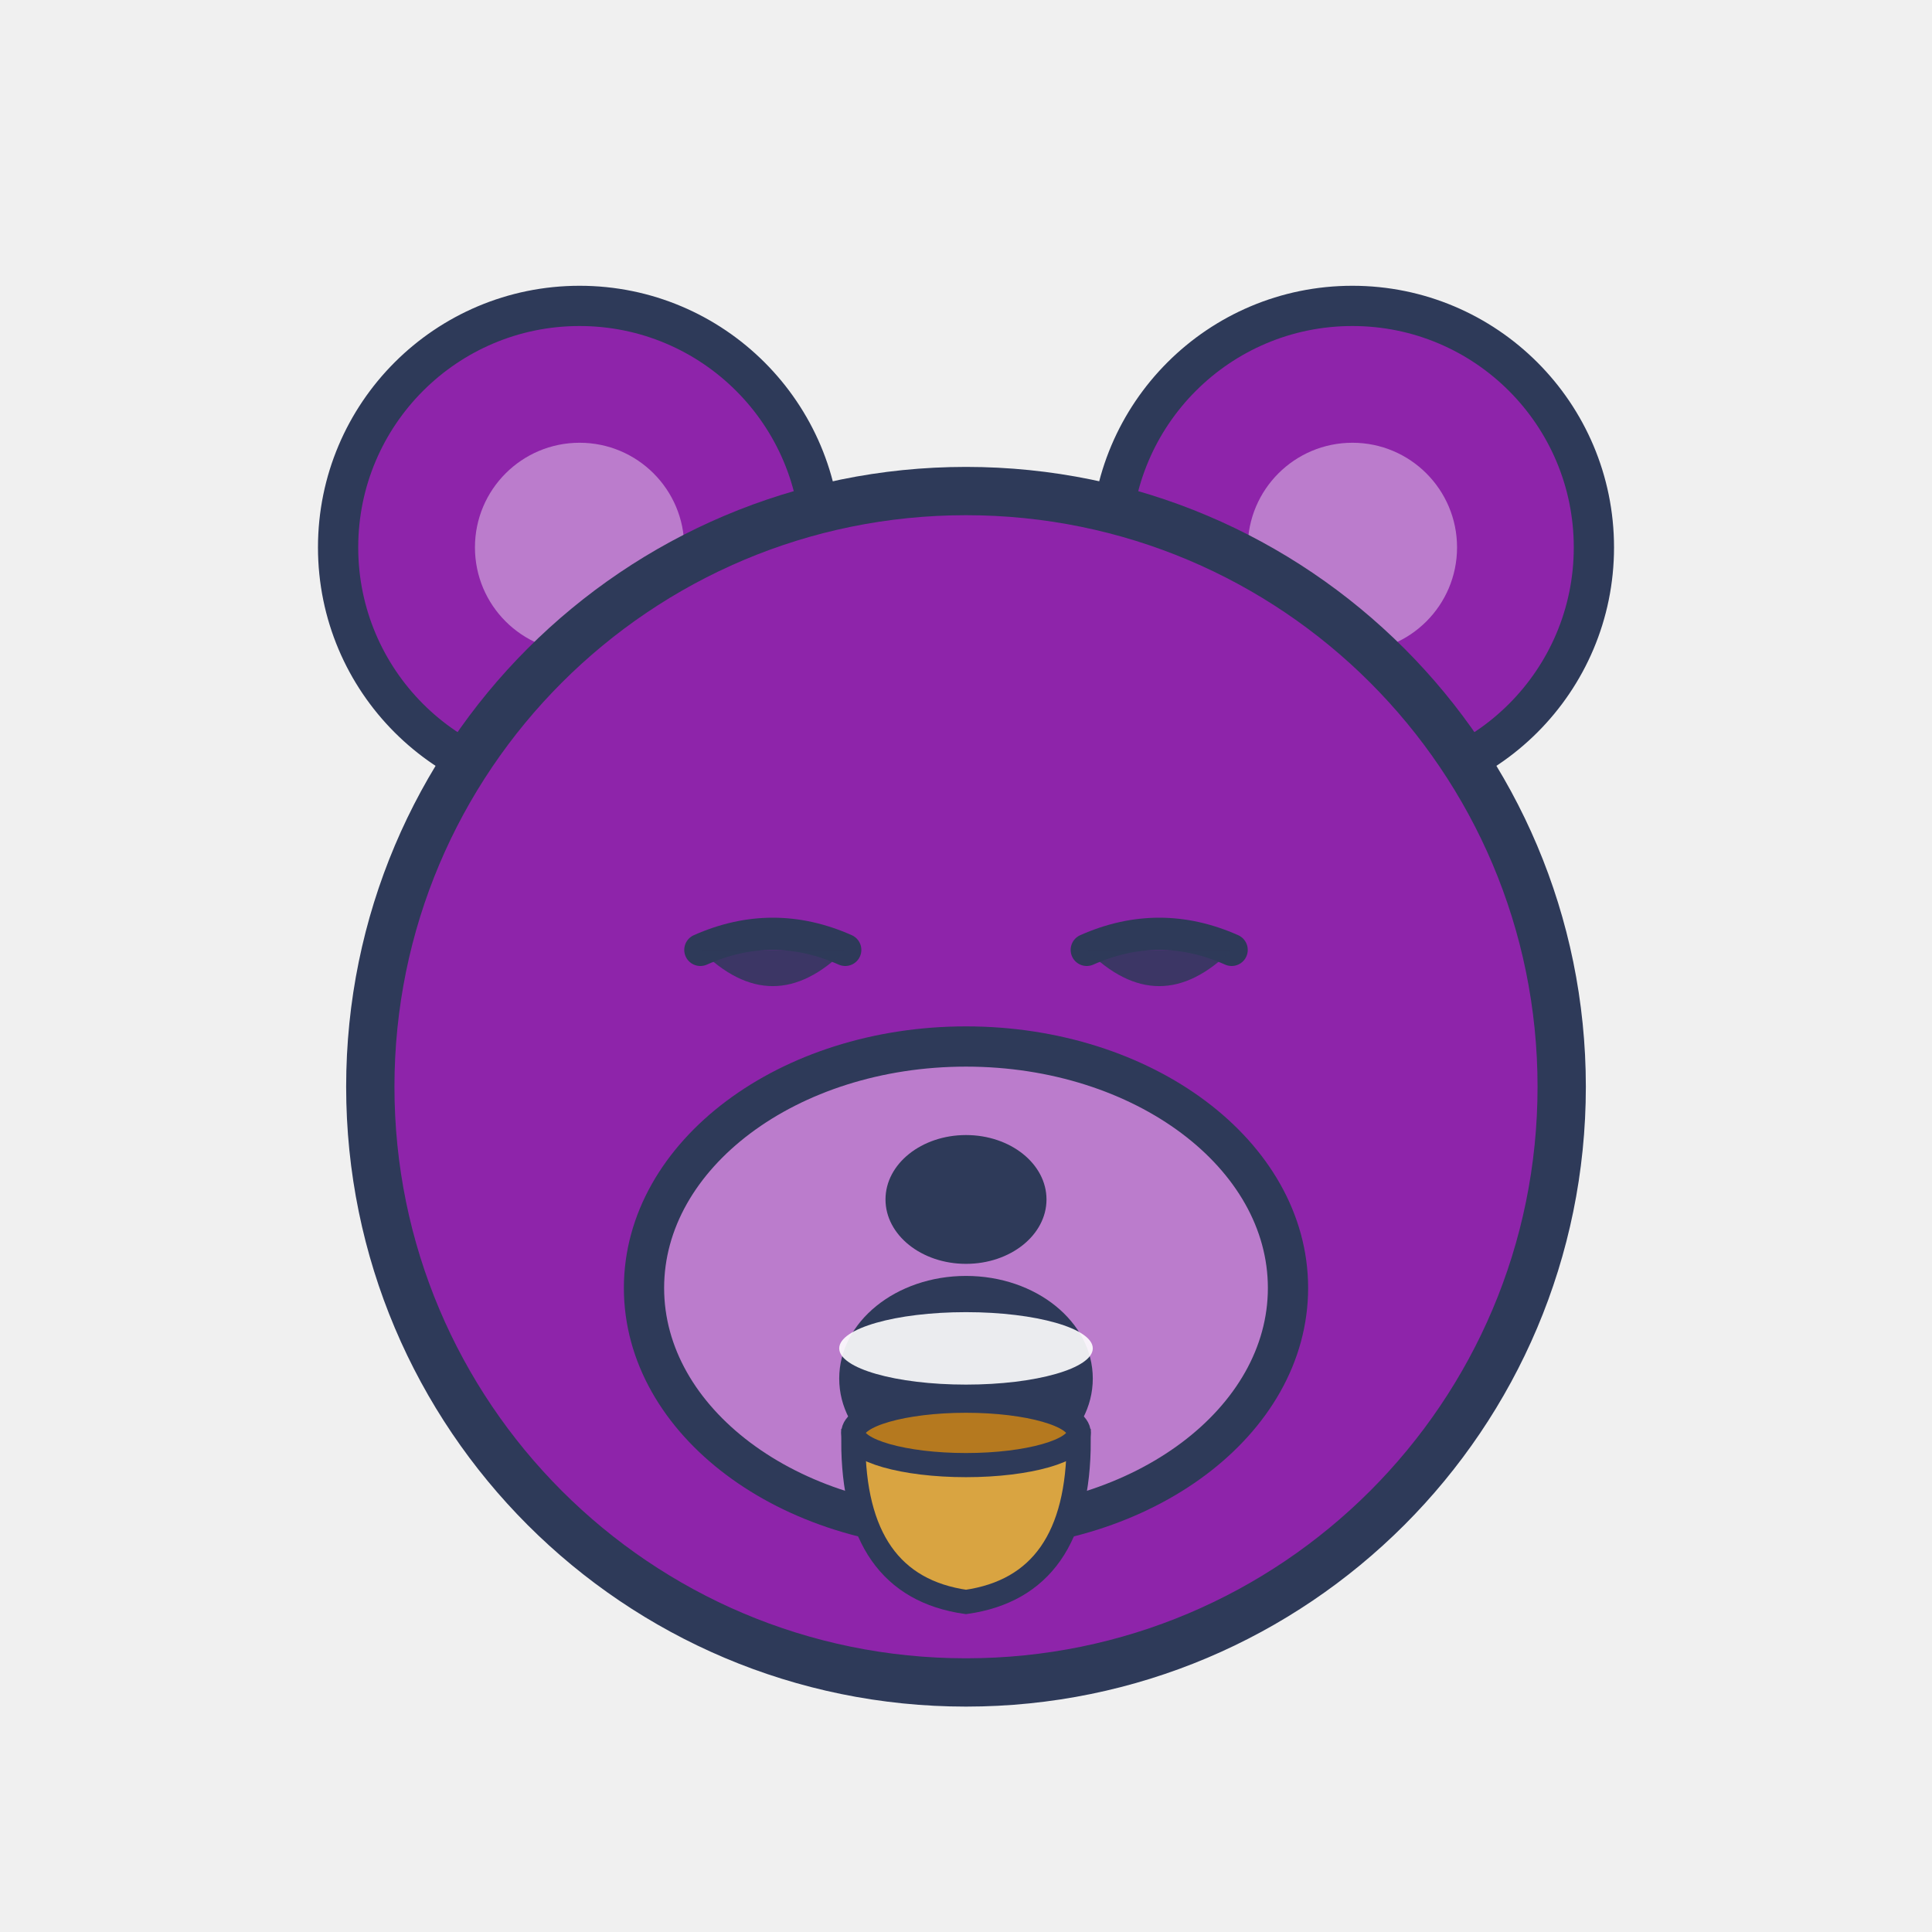
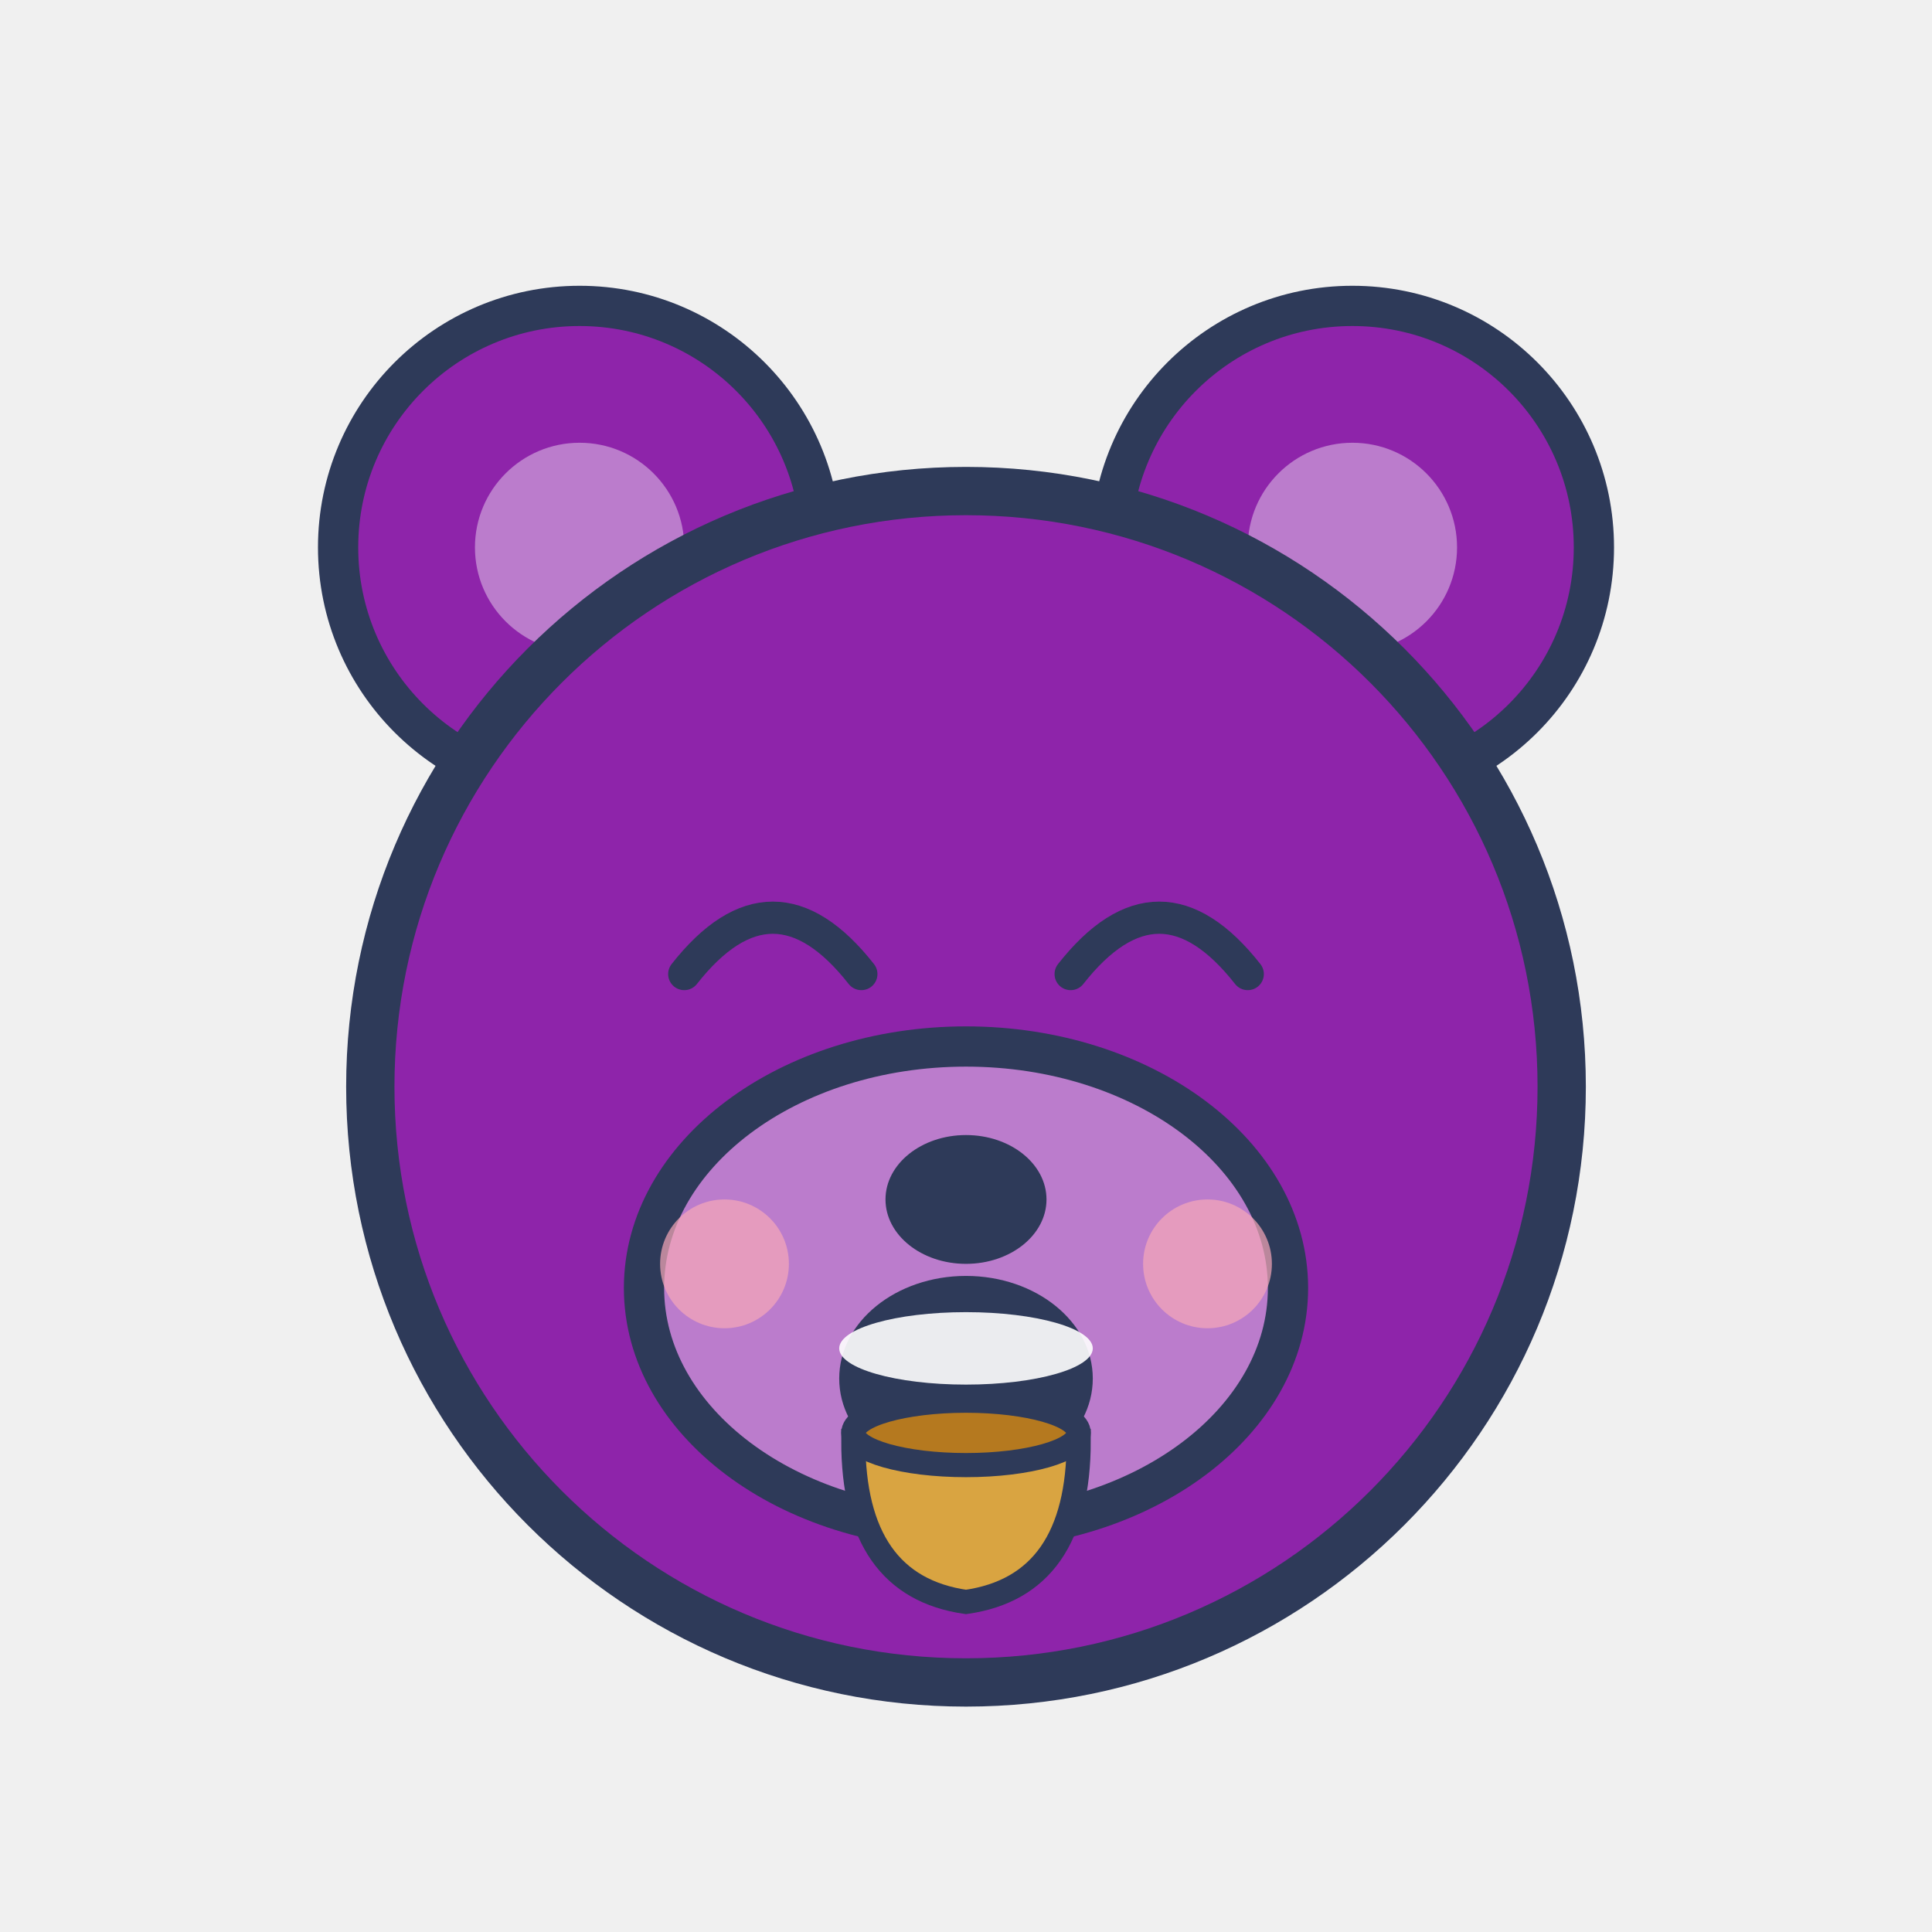
<svg xmlns="http://www.w3.org/2000/svg" viewBox="0 0 240 240" width="240" height="240">
  <defs>
    <linearGradient id="rainbowGrad" x1="0%" y1="0%" x2="100%" y2="100%">
      <stop offset="0%" stop-color="#E53935" />
      <stop offset="20%" stop-color="#FB8C00" />
      <stop offset="40%" stop-color="#FDD835" />
      <stop offset="60%" stop-color="#43A047" />
      <stop offset="80%" stop-color="#1E88E5" />
      <stop offset="100%" stop-color="#8E24AA" />
    </linearGradient>
  </defs>
  <g>
    <g>
      <circle cx="72" cy="68" r="30" fill="#8E24AA" stroke="#2E3A59" stroke-width="5" />
      <circle cx="72" cy="68" r="13" fill="rgb(187,124,204)" />
    </g>
    <g>
      <circle cx="168" cy="68" r="30" fill="#8E24AA" stroke="#2E3A59" stroke-width="5" />
      <circle cx="168" cy="68" r="13" fill="rgb(187,124,204)" />
    </g>
    <circle cx="120" cy="135" r="74" fill="#8E24AA" stroke="#2E3A59" stroke-width="6" />
    <ellipse cx="120" cy="160" rx="40" ry="30" fill="rgb(187,124,204)" stroke="#2E3A59" stroke-width="5" />
-     <path d="M87 118 Q96 114 105 118" stroke="#2E3A59" stroke-width="4" fill="none" stroke-linecap="round" />
-     <path d="M87 118 Q96 127 105 118" fill="#2E3A59" opacity="0.85" />
-     <path d="M135 118 Q144 114 153 118" stroke="#2E3A59" stroke-width="4" fill="none" stroke-linecap="round" />
-     <path d="M135 118 Q144 127 153 118" fill="#2E3A59" opacity="0.85" />
+     <path d="M85 121 Q96 107 107 121" stroke="#2E3A59" stroke-width="4" fill="none" stroke-linecap="round" />
+     <path d="M133 121 Q144 107 155 121" stroke="#2E3A59" stroke-width="4" fill="none" stroke-linecap="round" />
    <ellipse cx="120" cy="149" rx="10" ry="8" fill="#2E3A59" />
    <ellipse cx="120" cy="171.25" rx="15.75" ry="12.75" fill="#2E3A59" />
    <ellipse cx="120" cy="167.5" rx="15.75" ry="4.5" fill="#fff" opacity="0.9" />
  </g>
+   <circle cx="90" cy="157" r="8" fill="#F7A8B8" opacity="0.7" />
+   <circle cx="150" cy="157" r="8" fill="#F7A8B8" opacity="0.7" />
  <g transform="translate(120,183)">
    <path d="M-14,-4 Q-14,14 0,16 Q14,14 14,-4 Z" fill="#D9A441" stroke="#2E3A59" stroke-width="3" />
    <ellipse cx="0" cy="-5" rx="14" ry="4" fill="#B5791F" stroke="#2E3A59" stroke-width="3" />
  </g>
</svg>
